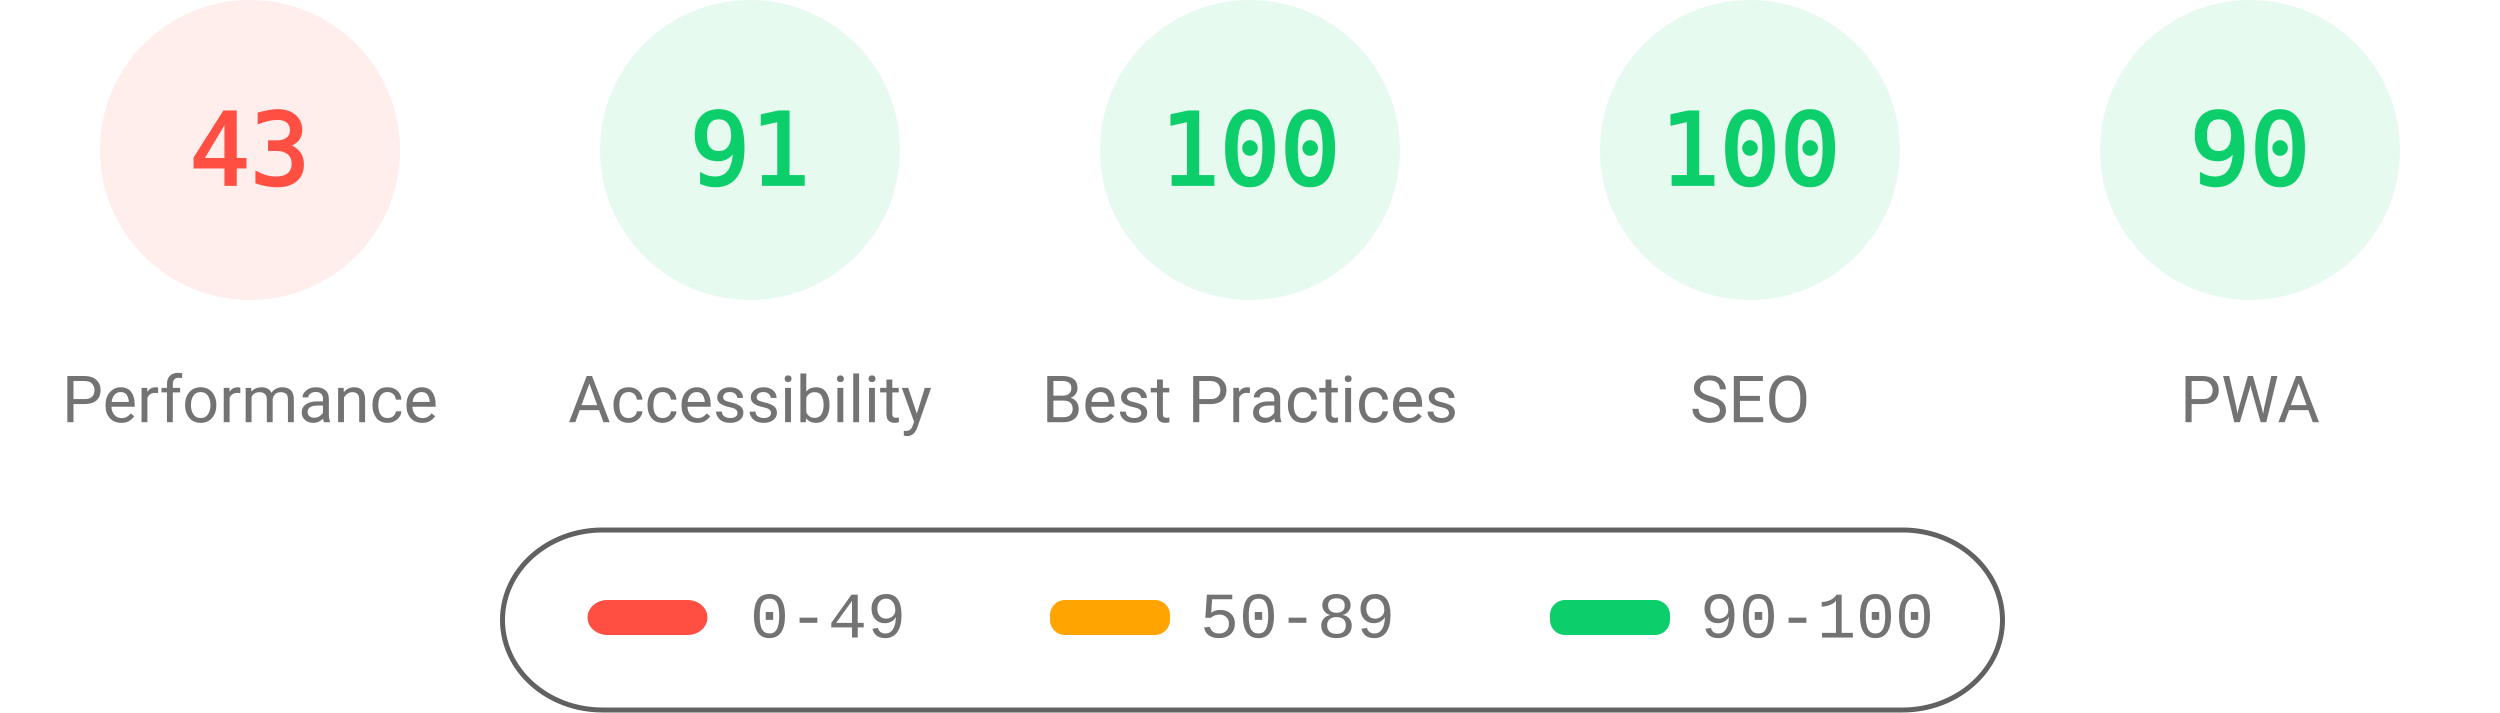
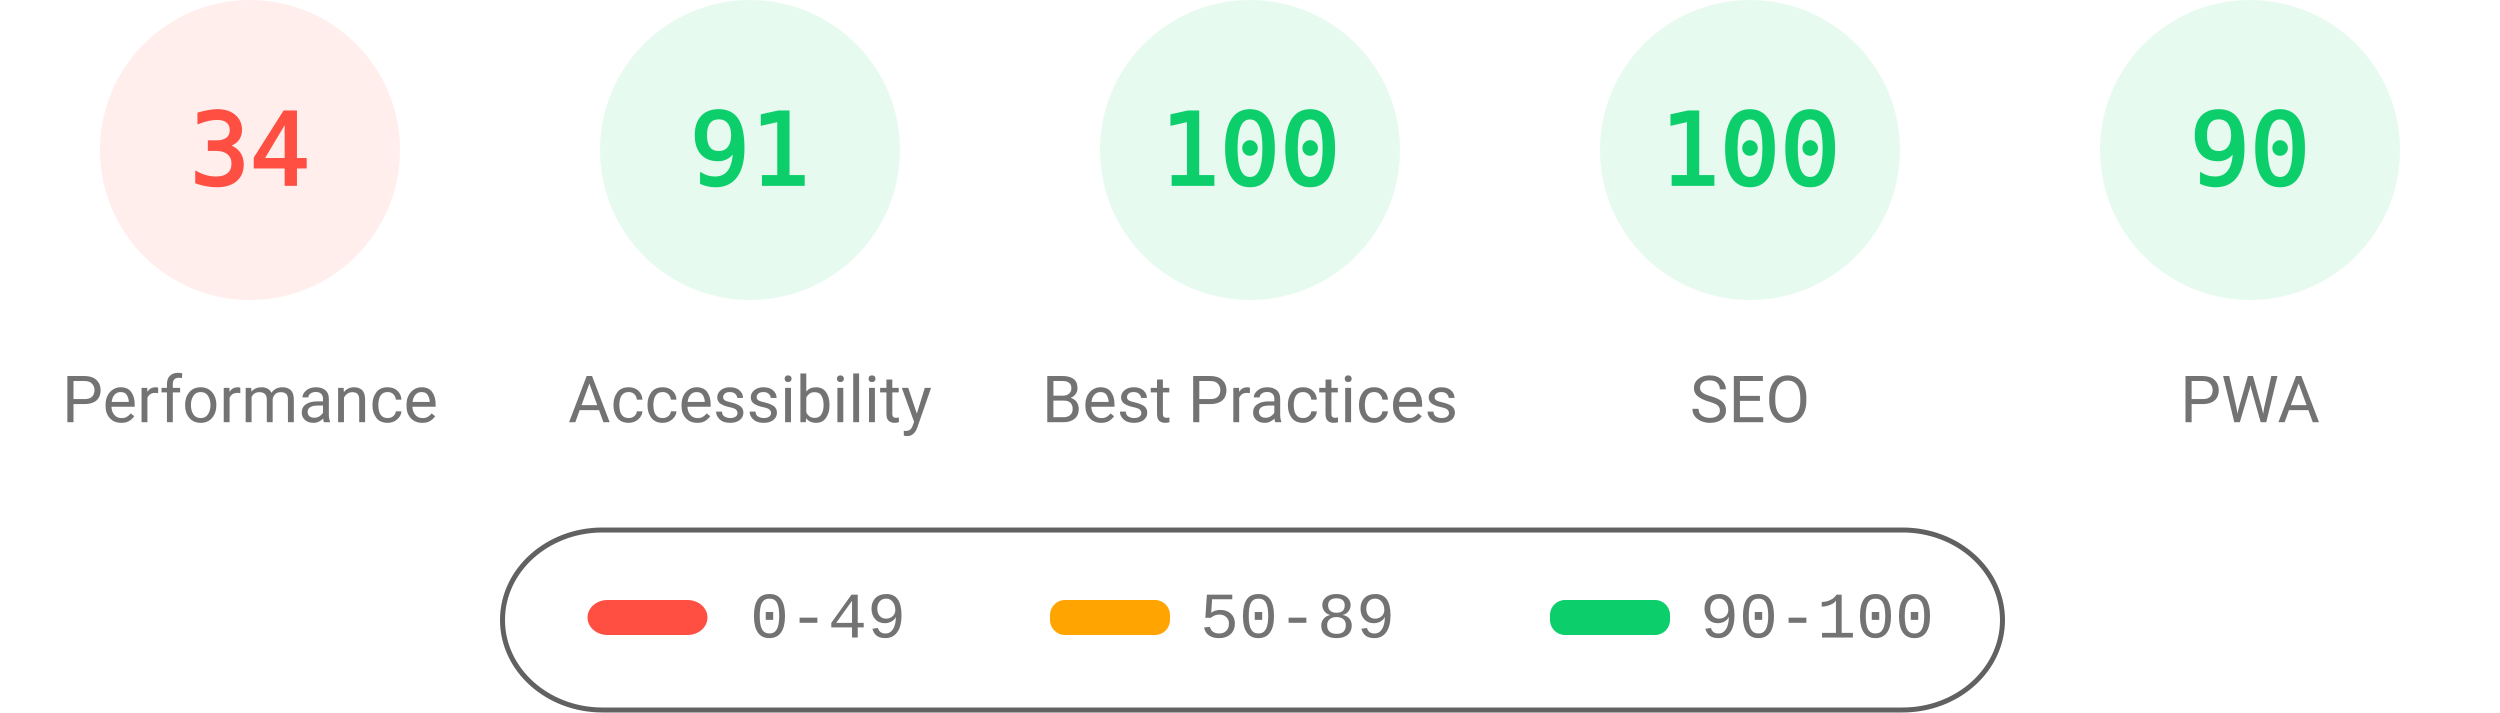
<svg xmlns="http://www.w3.org/2000/svg" fill="none" width="1000" height="285">
  <style>.gauge-base{opacity:.1}.gauge-arc{fill:none;animation-delay:250ms;stroke-linecap:round;transform:rotate(-90deg);transform-origin:100px 60px;animation:load-gauge 1s ease forwards}.guage-text{font-size:40px;font-family:monospace;text-align:center}.guage-red{color:#ff4e42;fill:#ff4e42;stroke:#ff4e42}.guage-orange{color:#ffa400;fill:#ffa400;stroke:#ffa400}.guage-green{color:#0cce6b;fill:#0cce6b;stroke:#0cce6b}.guage-undefined{color:#5c5c5c;fill:#5c5c5c;stroke:#5c5c5c}.guage-title{color:#737373;fill:#737373;stroke:none;font-size:26px;line-height:26px;font-family:Roboto,Halvetica,Arial,sans-serif}@keyframes load-gauge{from{stroke-dasharray:0 352.858}}</style>
  <svg class="guage-div guage-perf guage-red" viewBox="0 0 200 200" width="200" height="200">
    <circle class="gauge-base" r="56" cx="100" cy="60" stroke-width="8" />
-     <circle class="gauge-arc guage-arc-1" r="56" cx="100" cy="60" stroke-width="8" style="stroke-dasharray:151.299,351.858" />
-     <text class="guage-text" x="100" y="60" alignment-baseline="central" dominant-baseline="central" text-anchor="middle">43</text>
+     <circle class="gauge-arc guage-arc-1" r="56" cx="100" cy="60" stroke-width="8" style="stroke-dasharray:119.632,351.858" />
+     <text class="guage-text" x="100" y="60" alignment-baseline="central" dominant-baseline="central" text-anchor="middle">34</text>
    <text class="guage-title" x="100" y="160" alignment-baseline="central" dominant-baseline="central" text-anchor="middle">Performance</text>
  </svg>
  <svg class="guage-div guage-acc guage-green" viewBox="0 0 200 200" width="200" height="200" x="200">
    <circle class="gauge-base" r="56" cx="100" cy="60" stroke-width="8" />
    <circle class="gauge-arc guage-arc-2" r="56" cx="100" cy="60" stroke-width="8" style="stroke-dasharray:320.191,351.858" />
    <text class="guage-text" x="100" y="60" alignment-baseline="central" dominant-baseline="central" text-anchor="middle">91</text>
    <text class="guage-title" x="100" y="160" alignment-baseline="central" dominant-baseline="central" text-anchor="middle">Accessibility</text>
  </svg>
  <svg class="guage-div guage-best guage-green" viewBox="0 0 200 200" width="200" height="200" x="400">
    <circle class="gauge-base" r="56" cx="100" cy="60" stroke-width="8" />
    <circle class="gauge-arc guage-arc-3" r="56" cx="100" cy="60" stroke-width="8" style="stroke-dasharray:351.858,351.858" />
    <text class="guage-text" x="100" y="60" alignment-baseline="central" dominant-baseline="central" text-anchor="middle">100</text>
    <text class="guage-title" x="100" y="160" alignment-baseline="central" dominant-baseline="central" text-anchor="middle">Best Practices</text>
  </svg>
  <svg class="guage-div guage-seo guage-green" viewBox="0 0 200 200" width="200" height="200" x="600">
    <circle class="gauge-base" r="56" cx="100" cy="60" stroke-width="8" />
    <circle class="gauge-arc guage-arc-4" r="56" cx="100" cy="60" stroke-width="8" style="stroke-dasharray:351.858,351.858" />
    <text class="guage-text" x="100" y="60" alignment-baseline="central" dominant-baseline="central" text-anchor="middle">100</text>
    <text class="guage-title" x="100" y="160" alignment-baseline="central" dominant-baseline="central" text-anchor="middle">SEO</text>
  </svg>
  <svg class="guage-div guage-pwa guage-green" viewBox="0 0 200 200" width="200" height="200" x="800">
    <circle class="gauge-base" r="56" cx="100" cy="60" stroke-width="8" />
    <circle class="gauge-arc guage-arc-4" r="56" cx="100" cy="60" stroke-width="8" style="stroke-dasharray:316.672,351.858" />
    <text class="guage-text" x="100" y="60" alignment-baseline="central" dominant-baseline="central" text-anchor="middle">90</text>
    <text class="guage-title" x="100" y="160" alignment-baseline="central" dominant-baseline="central" text-anchor="middle">PWA</text>
  </svg>
  <svg width="604" height="76" x="200" y="210">
    <path fill="none" id="canvas_background" d="M-1-1h604v80H-1z" />
    <rect fill-opacity="0" stroke="#616161" stroke-width="2" rx="40" id="svg_2" height="72" width="600" y="2" x="1" fill="#000" />
    <rect stroke="#000" rx="8" id="svg_3" height="14" width="48" y="30" x="35" stroke-opacity="null" stroke-width="0" fill="#ff4e42" />
    <rect stroke="#000" rx="6" id="svg_4" height="14" width="48" y="30" x="220" stroke-opacity="null" stroke-width="0" fill="#ffa400" />
    <rect stroke="#000" rx="6" id="svg_5" height="14" width="48" y="30" x="420" stroke-opacity="null" stroke-width="0" fill="#0cce6b" />
    <text xml:space="preserve" text-anchor="start" font-family="'Courier New', Courier, monospace" font-size="26" id="svg_6" y="45" x="100" stroke-opacity="null" stroke-width="0" stroke="#000" fill="#737373">0-49</text>
    <text xml:space="preserve" text-anchor="start" font-family="'Courier New', Courier, monospace" font-size="26" id="svg_7" y="45" x="280" stroke-opacity="null" stroke-width="0" stroke="#000" fill="#737373">50-89</text>
    <text xml:space="preserve" text-anchor="start" font-family="'Courier New', Courier, monospace" font-size="26" id="svg_8" y="45" x="480" stroke-opacity="null" stroke-width="0" stroke="#000" fill="#737373">90-100</text>
  </svg>
</svg>
